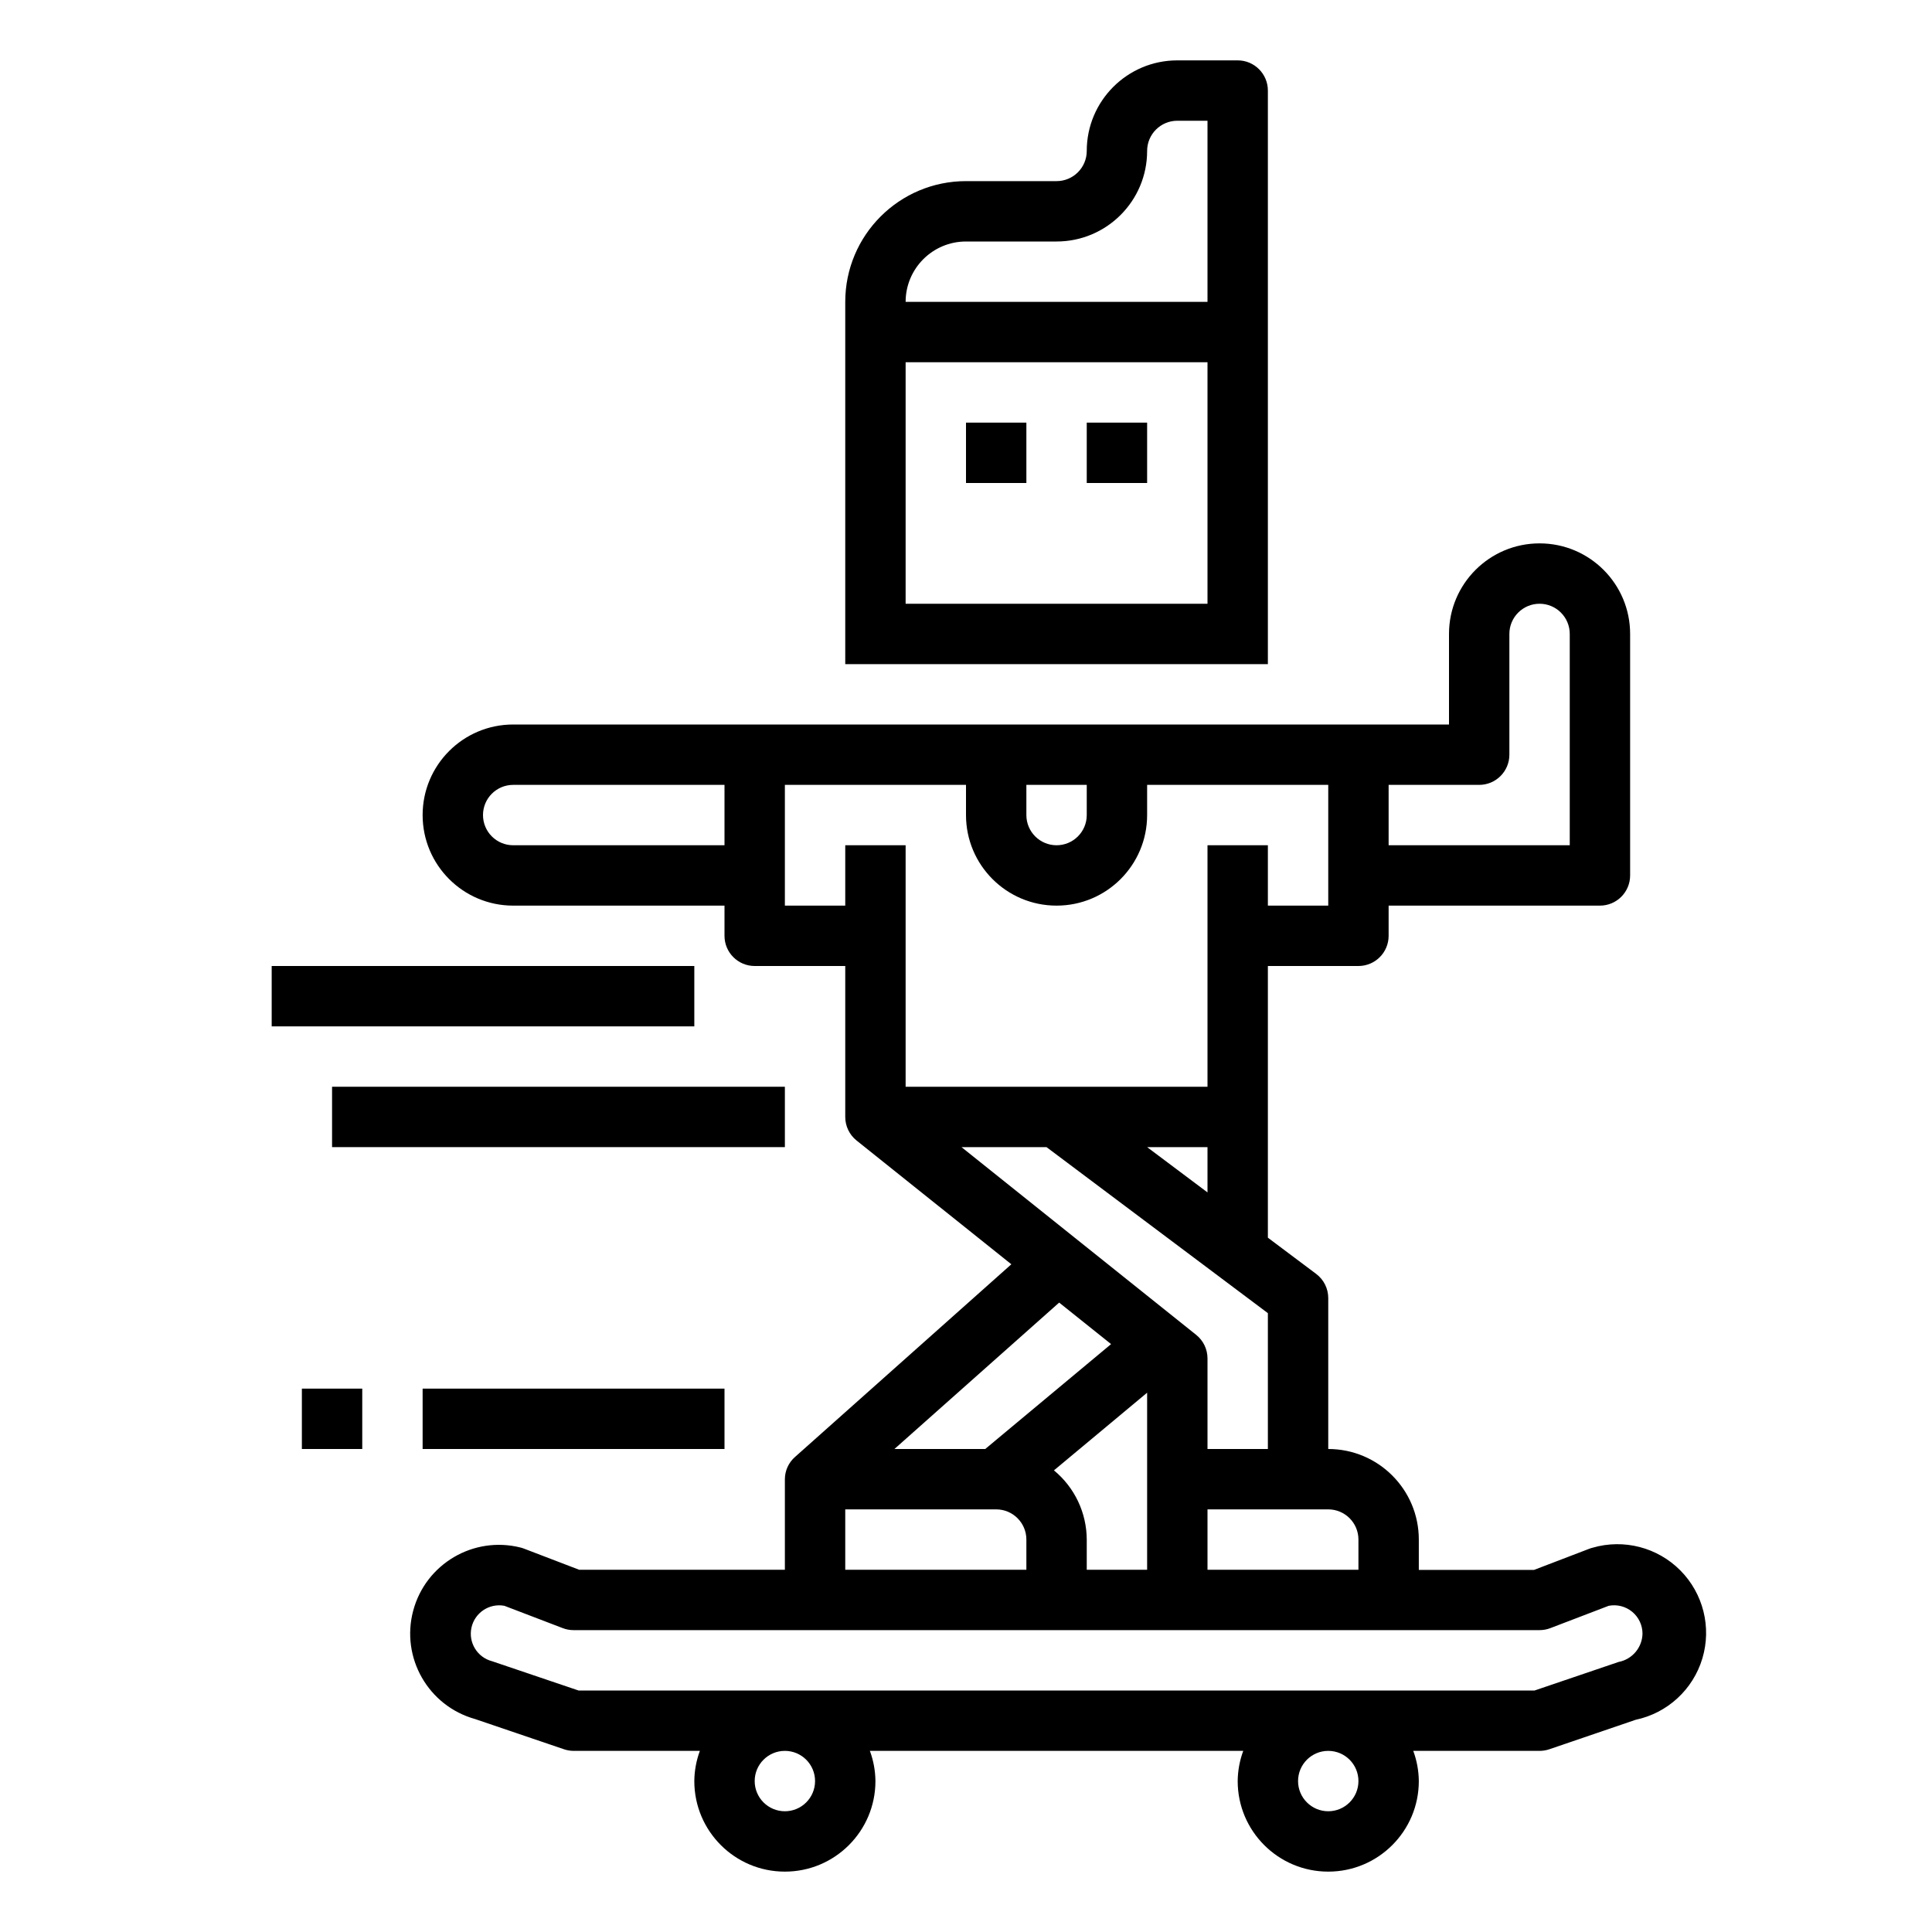
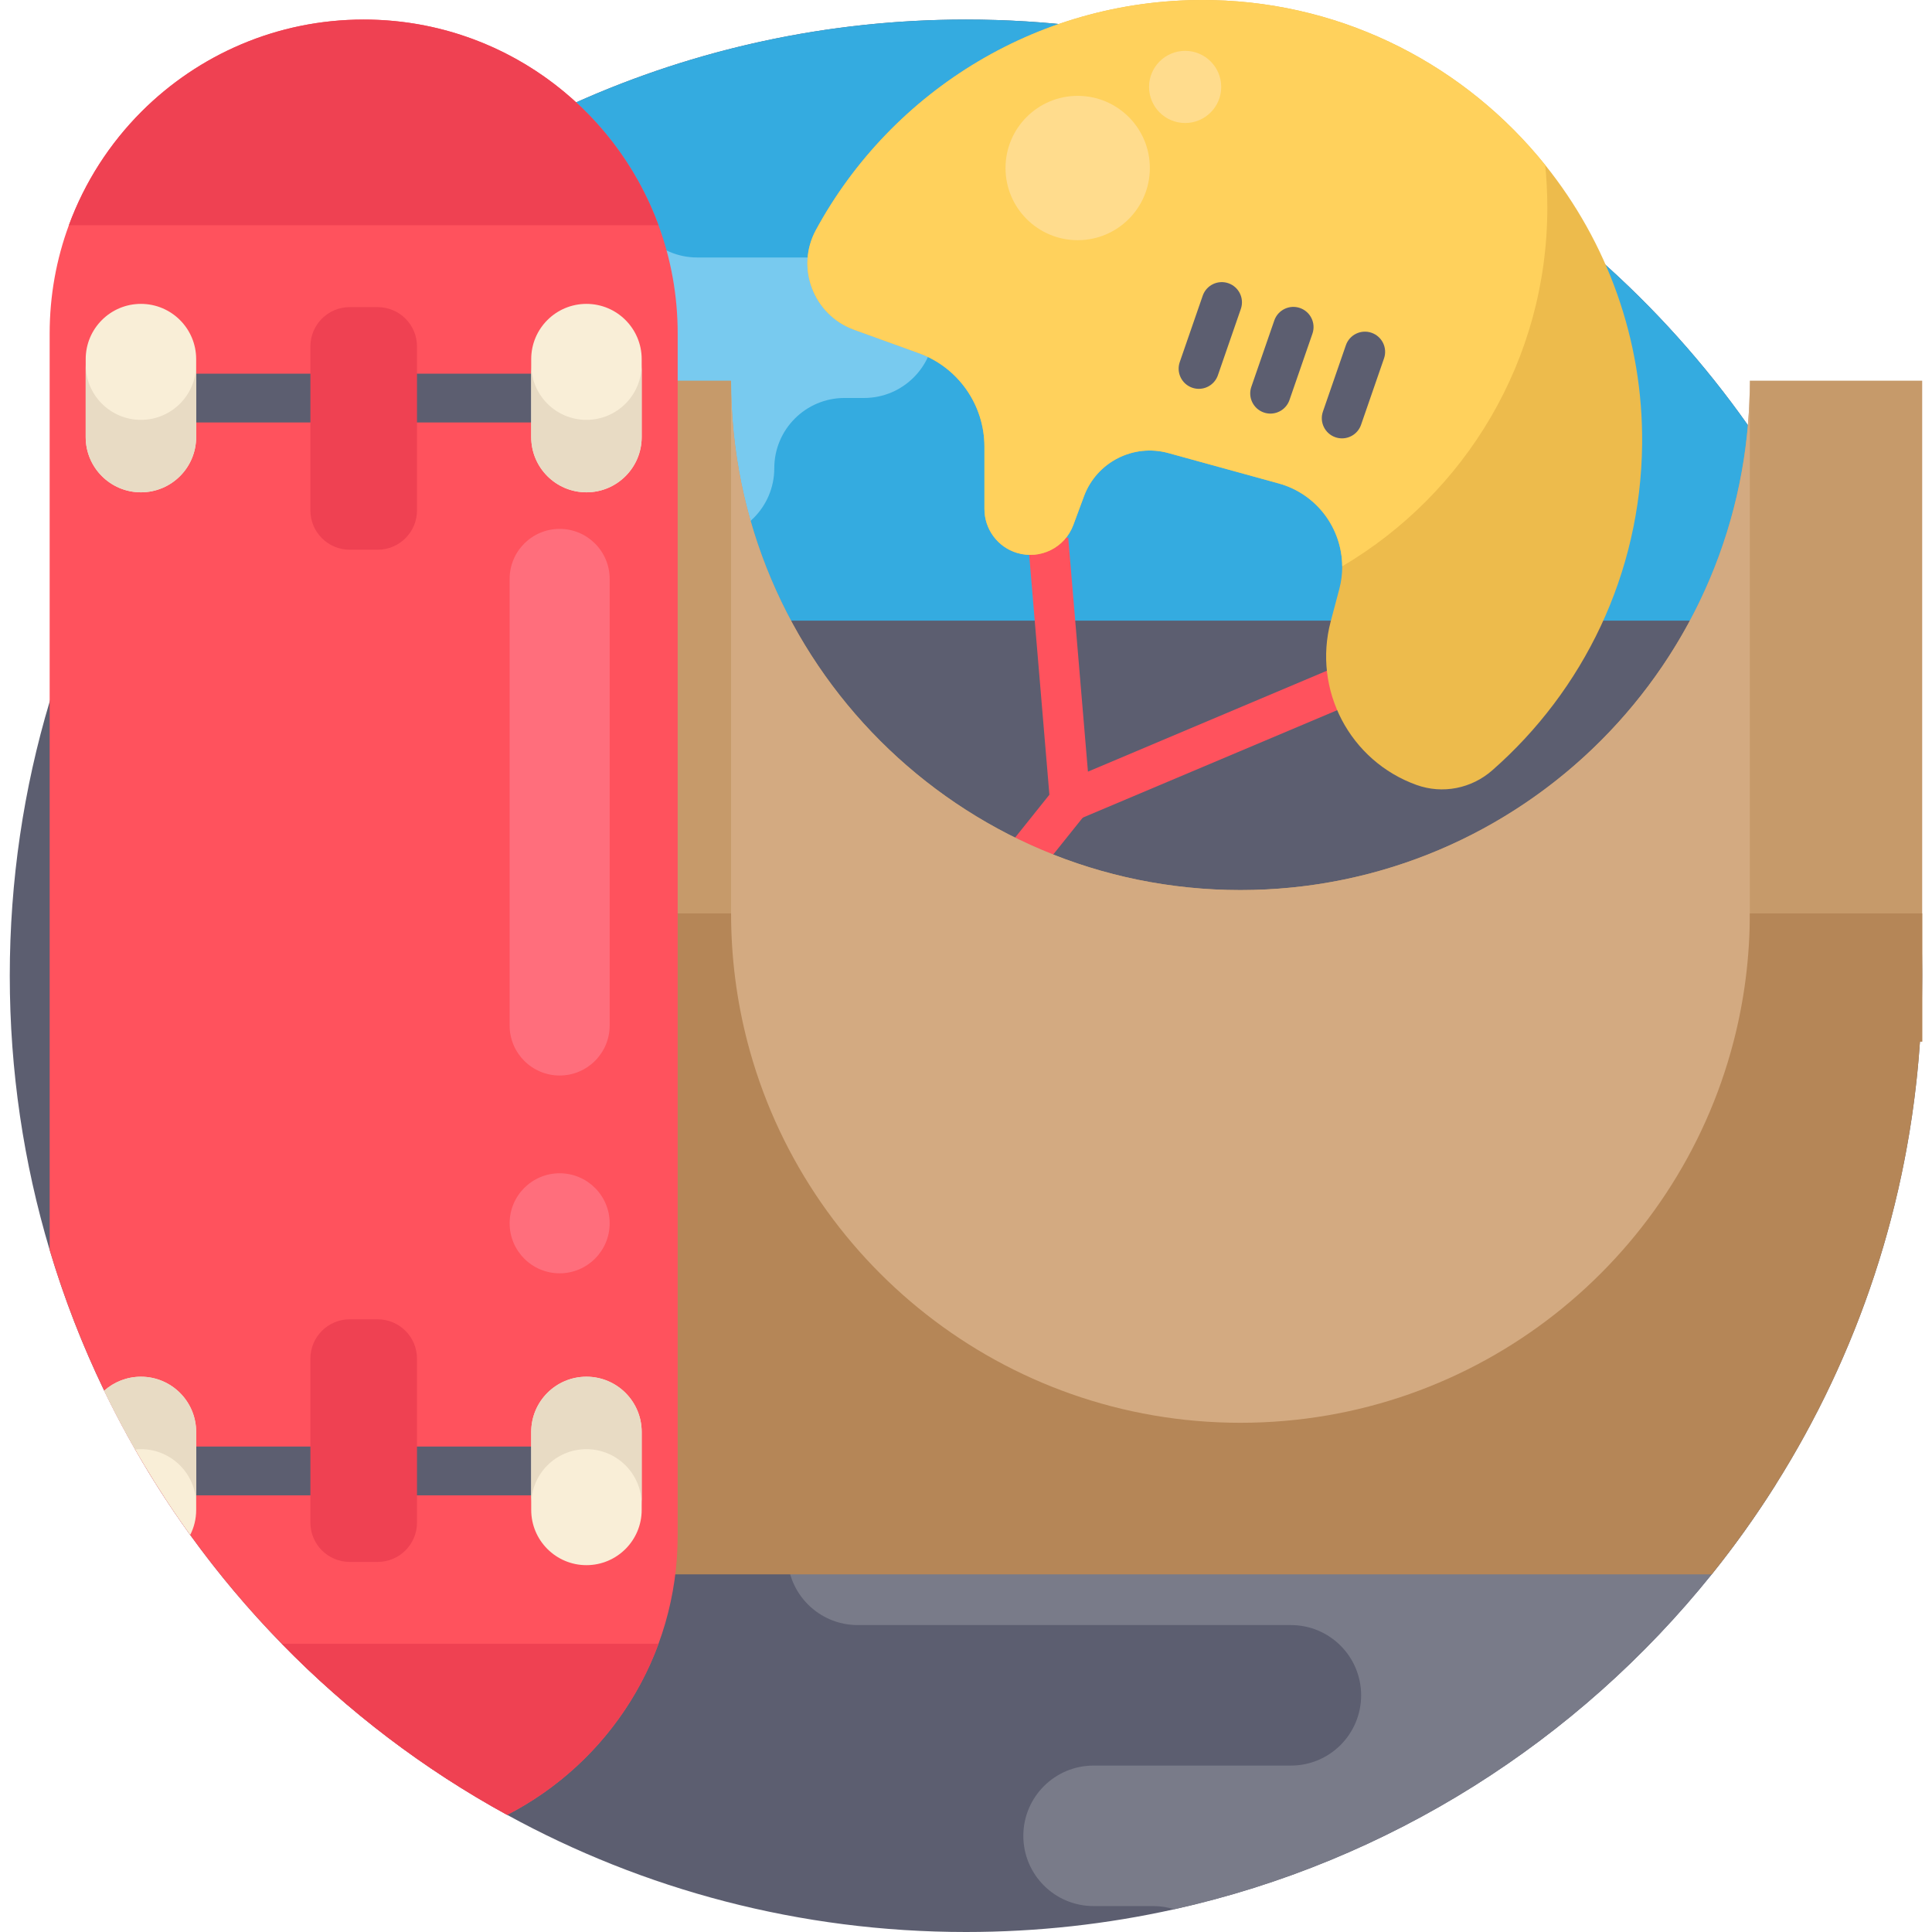
- <svg xmlns="http://www.w3.org/2000/svg" height="512" viewBox="0 0 64 64" width="512">
-   <g id="outline">
-     <path d="m42 3a1 1 0 0 0 -1-1h-2a3 3 0 0 0 -3 3 1 1 0 0 1 -1 1h-3a4 4 0 0 0 -4 4v12h14zm-2 17h-10v-8h10zm0-10h-10a2 2 0 0 1 2-2h3a3 3 0 0 0 3-3 1 1 0 0 1 1-1h1z" />
-     <path d="m32 14h2v2h-2z" />
-     <path d="m36 14h2v2h-2z" />
-     <path d="m17 24a3 3 0 0 0 0 6h7v1a1 1 0 0 0 1 1h3v5a1 1 0 0 0 .375.781l5.127 4.1-7.16 6.377a.986.986 0 0 0 -.342.742v3h-6.815l-1.828-.7a.834.834 0 0 0 -.114-.036 2.939 2.939 0 0 0 -1.507 5.681l2.942 1a1.011 1.011 0 0 0 .322.055h4.184a2.966 2.966 0 0 0 -.184 1 3 3 0 0 0 6 0 2.966 2.966 0 0 0 -.184-1h12.368a2.966 2.966 0 0 0 -.184 1 3 3 0 0 0 6 0 2.966 2.966 0 0 0 -.184-1h4.184a1.011 1.011 0 0 0 .322-.053l2.862-.977a2.94 2.94 0 1 0 -1.427-5.7.834.834 0 0 0 -.114.036l-1.828.7h-3.815v-1.006a3 3 0 0 0 -3-3v-5a1 1 0 0 0 -.4-.8l-1.6-1.2v-9h3a1 1 0 0 0 1-1v-1h7a1 1 0 0 0 1-1v-8a3 3 0 0 0 -6 0v3zm7 4h-7a1 1 0 0 1 0-2h7zm22-2h3a1 1 0 0 0 1-1v-4a1 1 0 0 1 2 0v7h-6zm-14.149 12h2.816l7.333 5.5v4.5h-2v-3a1 1 0 0 0 -.375-.781zm6.149 0h2v1.5zm-3.087 10.708 3.087-2.573v5.865h-2v-1a2.984 2.984 0 0 0 -1.087-2.292zm.173-5.558 1.72 1.375-4.169 3.475h-3.008zm-7.086 6.85h5a1 1 0 0 1 1 1v1h-6zm-2 10a1 1 0 1 1 1-1 1 1 0 0 1 -1 1zm18 0a1 1 0 1 1 1-1 1 1 0 0 1 -1 1zm7-6a.991.991 0 0 0 .357-.066l1.934-.74a.941.941 0 0 1 1.119.924.975.975 0 0 1 -.791.936l-2.784.946h-31.67l-2.865-.97a.941.941 0 0 1 .408-1.836l1.934.74a.991.991 0 0 0 .358.066zm-7-4a1 1 0 0 1 1 1v1h-5v-2zm-10-24h2v1a1 1 0 0 1 -2 0zm-8 0h6v1a3 3 0 0 0 6 0v-1h6v4h-2v-2h-2v8h-10v-8h-2v2h-2z" />
-     <path d="m9 32h14v2h-14z" />
-     <path d="m11 36h15v2h-15z" />
-     <path d="m14 46h10v2h-10z" />
-     <path d="m10 46h2v2h-2z" />
+ <svg xmlns="http://www.w3.org/2000/svg" version="1.1" id="Capa_1" x="0px" y="0px" viewBox="0 0 512 512" style="enable-background:new 0 0 512 512;" xml:space="preserve">
+   <path style="fill:#5C5E70;" d="M509.409,258.59c0,0.548,0,1.096-0.01,1.645c-0.031,5.306-0.228,10.581-0.59,15.804  c-2.906,42.945-16.539,82.974-38.229,117.396c-5.203,8.264-10.871,16.208-16.963,23.789  c-35.426,44.083-85.311,76.064-142.458,88.755C293.411,509.921,274.949,512,256,512c-44.073,0-85.497-11.243-121.595-31.04h-0.01  c-22.124-12.112-42.231-27.43-59.712-45.334c-8.781-8.999-16.901-18.638-24.276-28.858c-5.254-7.262-10.126-14.822-14.584-22.652  c-2.906-5.089-5.647-10.281-8.202-15.577c-5.761-11.936-10.612-24.4-14.46-37.298C6.283,308.227,2.59,283.838,2.59,258.59  c0-25.258,3.693-49.648,10.571-72.661c2.182-7.292,4.675-14.439,7.478-21.442c24.472-61.17,72.113-110.569,132.052-137.358  C184.249,13.021,219.209,5.181,256,5.181c85.632,0,161.344,42.469,207.217,107.497c0.165,0.248,0.341,0.486,0.507,0.734  c11.067,15.794,20.366,32.912,27.627,51.075c9.712,24.234,15.773,50.32,17.521,77.574c0.321,4.923,0.496,9.888,0.528,14.894  C509.409,257.504,509.409,258.042,509.409,258.59z" />
+   <path style="fill:#34ABE0;" d="M491.35,164.487H20.639c3.082-7.706,6.537-15.225,10.333-22.538  c14.574-28.051,34.236-53.03,57.767-73.716c16.756-14.749,35.457-27.296,55.688-37.236C178.095,14.469,215.961,5.181,256,5.181  c85.632,0,161.344,42.469,207.217,107.497c0.165,0.248,0.341,0.486,0.507,0.734C474.791,129.206,484.089,146.325,491.35,164.487z" />
+   <path style="fill:#78CAEF;" d="M247.601,86.851c0,10.281-8.337,18.618-18.618,18.618h-5.172c-5.141,0-9.795,2.079-13.167,5.451  c-3.372,3.372-5.451,8.026-5.451,13.167c0,10.281-8.337,18.618-18.618,18.618H36.216c-1.82,0-3.579-0.259-5.244-0.755  c14.574-28.051,34.236-53.03,57.767-73.716c16.756-14.749,35.457-27.296,55.688-37.236h3.103c10.281,0,18.618,8.337,18.618,18.618  s8.337,18.618,18.618,18.618h44.217c5.141,0,9.795,2.079,13.167,5.451C245.522,77.056,247.601,81.71,247.601,86.851z" />
+   <path style="fill:#797B89;" d="M470.581,393.435c-5.203,8.264-10.871,16.208-16.963,23.789  c-35.426,44.083-85.311,76.064-142.458,88.755c-1.748-0.559-3.62-0.848-5.554-0.848h-15.794c-5.141,0-9.795-2.079-13.167-5.451  c-3.372-3.372-5.451-8.026-5.451-13.167c0-10.281,8.337-18.618,18.618-18.618h52.285c5.141,0,9.795-2.079,13.167-5.451  c3.362-3.372,5.451-8.026,5.451-13.167c0-10.281-8.337-18.618-18.618-18.618h-114.8c-5.141,0-9.795-2.079-13.167-5.451  c-3.372-3.372-5.451-8.026-5.451-13.167c0-10.281,8.337-18.607,18.618-18.607H470.581z" />
+   <g>
+     <polygon style="fill:#FF525D;" points="278.898,220.076 359.449,186.061 355.288,176.21 288.316,204.491 283.089,142.46    272.433,143.358  " />
+     <path style="fill:#FF525D;" d="M264.02,242.11c1.568,0,3.123-0.687,4.179-2.007l19.584-24.479c1.845-2.306,1.471-5.67-0.835-7.515   c-2.306-1.845-5.671-1.471-7.515,0.835l-19.584,24.479c-1.845,2.306-1.471,5.67,0.835,7.515   C261.669,241.727,262.848,242.11,264.02,242.11z" />
  </g>
+   <path style="fill:#EDBB4C;" d="M226.354,87.391l17.11,6.186c10.455,3.775,17.423,13.705,17.423,24.826v16.493  c0,2.682,0.88,5.207,2.402,7.256c1.521,2.048,3.685,3.619,6.26,4.385c6.145,1.842,12.66-1.398,14.897-7.412l2.822-7.617  c3.356-9.032,13.064-14.001,22.358-11.443l29.227,8.045c10.126,2.789,16.789,11.944,16.847,21.972  c0.008,1.991-0.239,4.014-0.774,6.029l-2.27,8.555c-4.828,18.171,5.075,37.026,22.778,43.367c6.877,2.46,14.519,0.946,20.014-3.875  c24.078-21.109,39.378-51.989,39.732-86.44c0.279-27.886-9.385-53.692-25.69-73.994C388.654,17.79,356.984,0.836,321.373,0.031  c-45.366-1.028-85.008,23.872-105.145,60.913C210.774,70.972,215.619,83.508,226.354,87.391z" />
+   <path style="fill:#FFD15C;" d="M226.354,87.391l17.11,6.186c10.455,3.775,17.423,13.705,17.423,24.826v16.493  c0,2.682,0.88,5.207,2.402,7.256c1.521,2.048,3.685,3.619,6.26,4.385c6.145,1.842,12.66-1.398,14.897-7.412l2.822-7.617  c3.356-9.032,13.064-14.001,22.358-11.443l29.227,8.045c10.126,2.789,16.789,11.944,16.847,21.972  c32.534-19.175,54.358-54.572,54.358-95.069c0-3.808-0.198-7.576-0.568-11.286C388.654,17.79,356.984,0.836,321.373,0.031  c-45.366-1.028-85.008,23.872-105.145,60.913C210.774,70.972,215.619,83.508,226.354,87.391z" />
+   <g>
+     <path style="fill:#5C5E70;" d="M355.641,116.171c2.216,0,4.287-1.388,5.053-3.6l6.083-17.581c0.966-2.791-0.514-5.836-3.305-6.802   c-2.79-0.967-5.836,0.513-6.802,3.305l-6.083,17.581c-0.966,2.791,0.514,5.836,3.305,6.802   C354.472,116.076,355.061,116.171,355.641,116.171z" />
+     <path style="fill:#5C5E70;" d="M336.672,109.608c2.216,0,4.287-1.388,5.053-3.6l6.083-17.581c0.966-2.791-0.514-5.836-3.305-6.802   c-2.79-0.967-5.836,0.513-6.802,3.305l-6.083,17.581c-0.966,2.791,0.514,5.836,3.305,6.802   C335.502,109.512,336.092,109.608,336.672,109.608z" />
+     <path style="fill:#5C5E70;" d="M317.702,103.044c2.216,0,4.287-1.388,5.053-3.6l6.083-17.581c0.966-2.791-0.514-5.836-3.305-6.802   c-2.79-0.968-5.836,0.514-6.802,3.305l-6.083,17.581c-0.966,2.791,0.514,5.836,3.305,6.802   C316.533,102.949,317.122,103.044,317.702,103.044z" />
+   </g>
+   <g>
+     <circle style="fill:#FFDC8D;" cx="285.598" cy="44.527" r="19.125" />
+     <circle style="fill:#FFDC8D;" cx="314.073" cy="23.038" r="9.562" />
+   </g>
+   <path style="fill:#C69A6A;" d="M509.399,100.887v175.153H148.058V100.887h45.676c0,74.554,60.446,134.99,135,134.99  c70.582,0,128.515-54.168,134.483-123.198c0.331-3.889,0.507-7.819,0.507-11.791C463.723,100.887,509.399,100.887,509.399,100.887z" />
+   <path style="fill:#D3AA81;" d="M463.728,100.887v296.986h-269.99V100.887c0,74.554,60.446,134.99,135,134.99  S463.728,175.441,463.728,100.887z" />
+   <path style="fill:#B58657;" d="M509.409,242.062v16.528c0,0.548,0,1.096-0.01,1.645v15.804h-0.59  c-3.61,53.257-23.696,102.015-55.192,141.185h-305.56V242.062h45.686c0,11.74,1.5,23.117,4.313,33.978  c15.06,58.108,67.862,101.012,130.677,101.012S444.35,334.148,459.41,276.039c2.813-10.86,4.313-22.238,4.313-33.978  L509.409,242.062L509.409,242.062z" />
+   <path style="fill:#FF525D;" d="M179.594,88.392v318.52c0,32.271-18.349,60.239-45.19,74.047c0,0.01-0.01,0-0.01,0  c-22.124-12.112-42.231-27.43-59.712-45.334c-28.258-28.93-49.648-64.604-61.522-104.384V88.392c0-10.085,1.789-19.756,5.089-28.703  C22.449,48.26,29.079,38,37.53,29.549C52.6,14.5,73.39,5.181,96.383,5.181c21.721,0,41.497,8.316,56.309,21.948  c9.65,8.875,17.201,20.004,21.824,32.561C177.805,68.636,179.594,78.307,179.594,88.392z" />
+   <rect x="44.797" y="99.026" style="fill:#5C5E70;" width="103.164" height="12.93" />
+   <g>
+     <path style="fill:#F9EED7;" d="M155.415,130.468L155.415,130.468c8.084,0,14.637-6.553,14.637-14.637V95.168   c0-8.084-6.553-14.637-14.637-14.637l0,0c-8.084,0-14.637,6.553-14.637,14.637v20.664   C140.778,123.915,147.331,130.468,155.415,130.468z" />
+     <path style="fill:#F9EED7;" d="M37.349,130.468L37.349,130.468c8.084,0,14.637-6.553,14.637-14.637V95.168   c0-8.084-6.553-14.637-14.637-14.637l0,0c-8.084,0-14.637,6.553-14.637,14.637v20.664   C22.712,123.915,29.266,130.468,37.349,130.468z" />
+   </g>
+   <g>
+     <path style="fill:#E8DBC4;" d="M140.779,96.623v19.218c0,8.081,6.546,14.627,14.627,14.627c8.098,0,14.644-6.546,14.644-14.627   V96.623c0,8.081-6.546,14.644-14.644,14.644C147.325,111.267,140.779,104.705,140.779,96.623z" />
+     <path style="fill:#E8DBC4;" d="M22.709,96.623v19.218c0,8.081,6.562,14.627,14.644,14.627s14.627-6.546,14.627-14.627V96.623   c0,8.081-6.545,14.644-14.627,14.644S22.709,104.705,22.709,96.623z" />
+   </g>
+   <path style="fill:#EF4152;" d="M92.68,145.681h7.404c5.757,0,10.423-4.667,10.423-10.423V91.814c0-5.757-4.667-10.423-10.423-10.423  H92.68c-5.757,0-10.423,4.667-10.423,10.423v43.445C82.257,141.015,86.924,145.681,92.68,145.681z" />
+   <rect x="44.797" y="383.351" style="fill:#5C5E70;" width="103.164" height="12.93" />
+   <g>
+     <path style="fill:#F9EED7;" d="M155.415,364.845L155.415,364.845c8.084,0,14.637,6.553,14.637,14.637v20.664   c0,8.084-6.553,14.637-14.637,14.637l0,0c-8.084,0-14.637-6.553-14.637-14.637v-20.664   C140.778,371.399,147.331,364.845,155.415,364.845z" />
+     <path style="fill:#F9EED7;" d="M51.99,379.482v20.666c0,2.389-0.569,4.634-1.583,6.62c-8.668-11.988-16.301-24.782-22.786-38.229   c2.586-2.296,5.999-3.693,9.723-3.693C45.432,364.846,51.99,371.394,51.99,379.482z" />
+   </g>
+   <g>
+     <path style="fill:#E8DBC4;" d="M140.779,398.69v-19.218c0-8.081,6.546-14.627,14.627-14.627c8.098,0,14.644,6.546,14.644,14.627   v19.218c0-8.081-6.546-14.644-14.644-14.644C147.325,384.046,140.779,390.609,140.779,398.69z" />
+     <path style="fill:#E8DBC4;" d="M51.979,379.472v19.218c0-8.078-6.547-14.646-14.625-14.646c-0.517,0-1.024,0.031-1.531,0.072   c-2.906-5.089-5.647-10.281-8.202-15.577c2.586-2.296,5.999-3.693,9.733-3.693C45.432,364.846,51.979,371.394,51.979,379.472z" />
+   </g>
+   <path style="fill:#EF4152;" d="M92.68,349.632h7.404c5.757,0,10.423,4.667,10.423,10.423V403.5c0,5.757-4.667,10.423-10.423,10.423  H92.68c-5.757,0-10.423-4.667-10.423-10.423v-43.445C82.257,354.299,86.924,349.632,92.68,349.632z" />
+   <g>
+     <path style="fill:#FF6E7C;" d="M135.058,153.416v118.351c0,7.321,5.935,13.255,13.255,13.255l0,0   c7.321,0,13.255-5.935,13.255-13.255V153.416c0-7.321-5.935-13.255-13.255-13.255l0,0   C140.993,140.161,135.058,146.096,135.058,153.416z" />
+     <path style="fill:#FF6E7C;" d="M135.058,324.186L135.058,324.186c0,7.321,5.935,13.255,13.255,13.255l0,0   c7.321,0,13.255-5.935,13.255-13.255l0,0c0-7.321-5.935-13.255-13.255-13.255l0,0C140.993,310.93,135.058,316.865,135.058,324.186z   " />
+   </g>
+   <g>
+     <path style="fill:#EF4152;" d="M96.386,5.181c-22.993,0-43.785,9.316-58.853,24.371c-8.45,8.45-15.083,18.704-19.286,30.137   h156.265C162.823,27.876,132.26,5.181,96.386,5.181z" />
+     <path style="fill:#EF4152;" d="M174.516,435.625c-7.23,19.673-21.669,35.85-40.121,45.334   c-22.124-12.112-42.231-27.43-59.712-45.334H174.516z" />
+   </g>
+   <g>
+ </g>
+   <g>
+ </g>
+   <g>
+ </g>
+   <g>
+ </g>
+   <g>
+ </g>
+   <g>
+ </g>
+   <g>
+ </g>
+   <g>
+ </g>
+   <g>
+ </g>
+   <g>
+ </g>
+   <g>
+ </g>
+   <g>
+ </g>
+   <g>
+ </g>
+   <g>
+ </g>
+   <g>
+ </g>
</svg>
